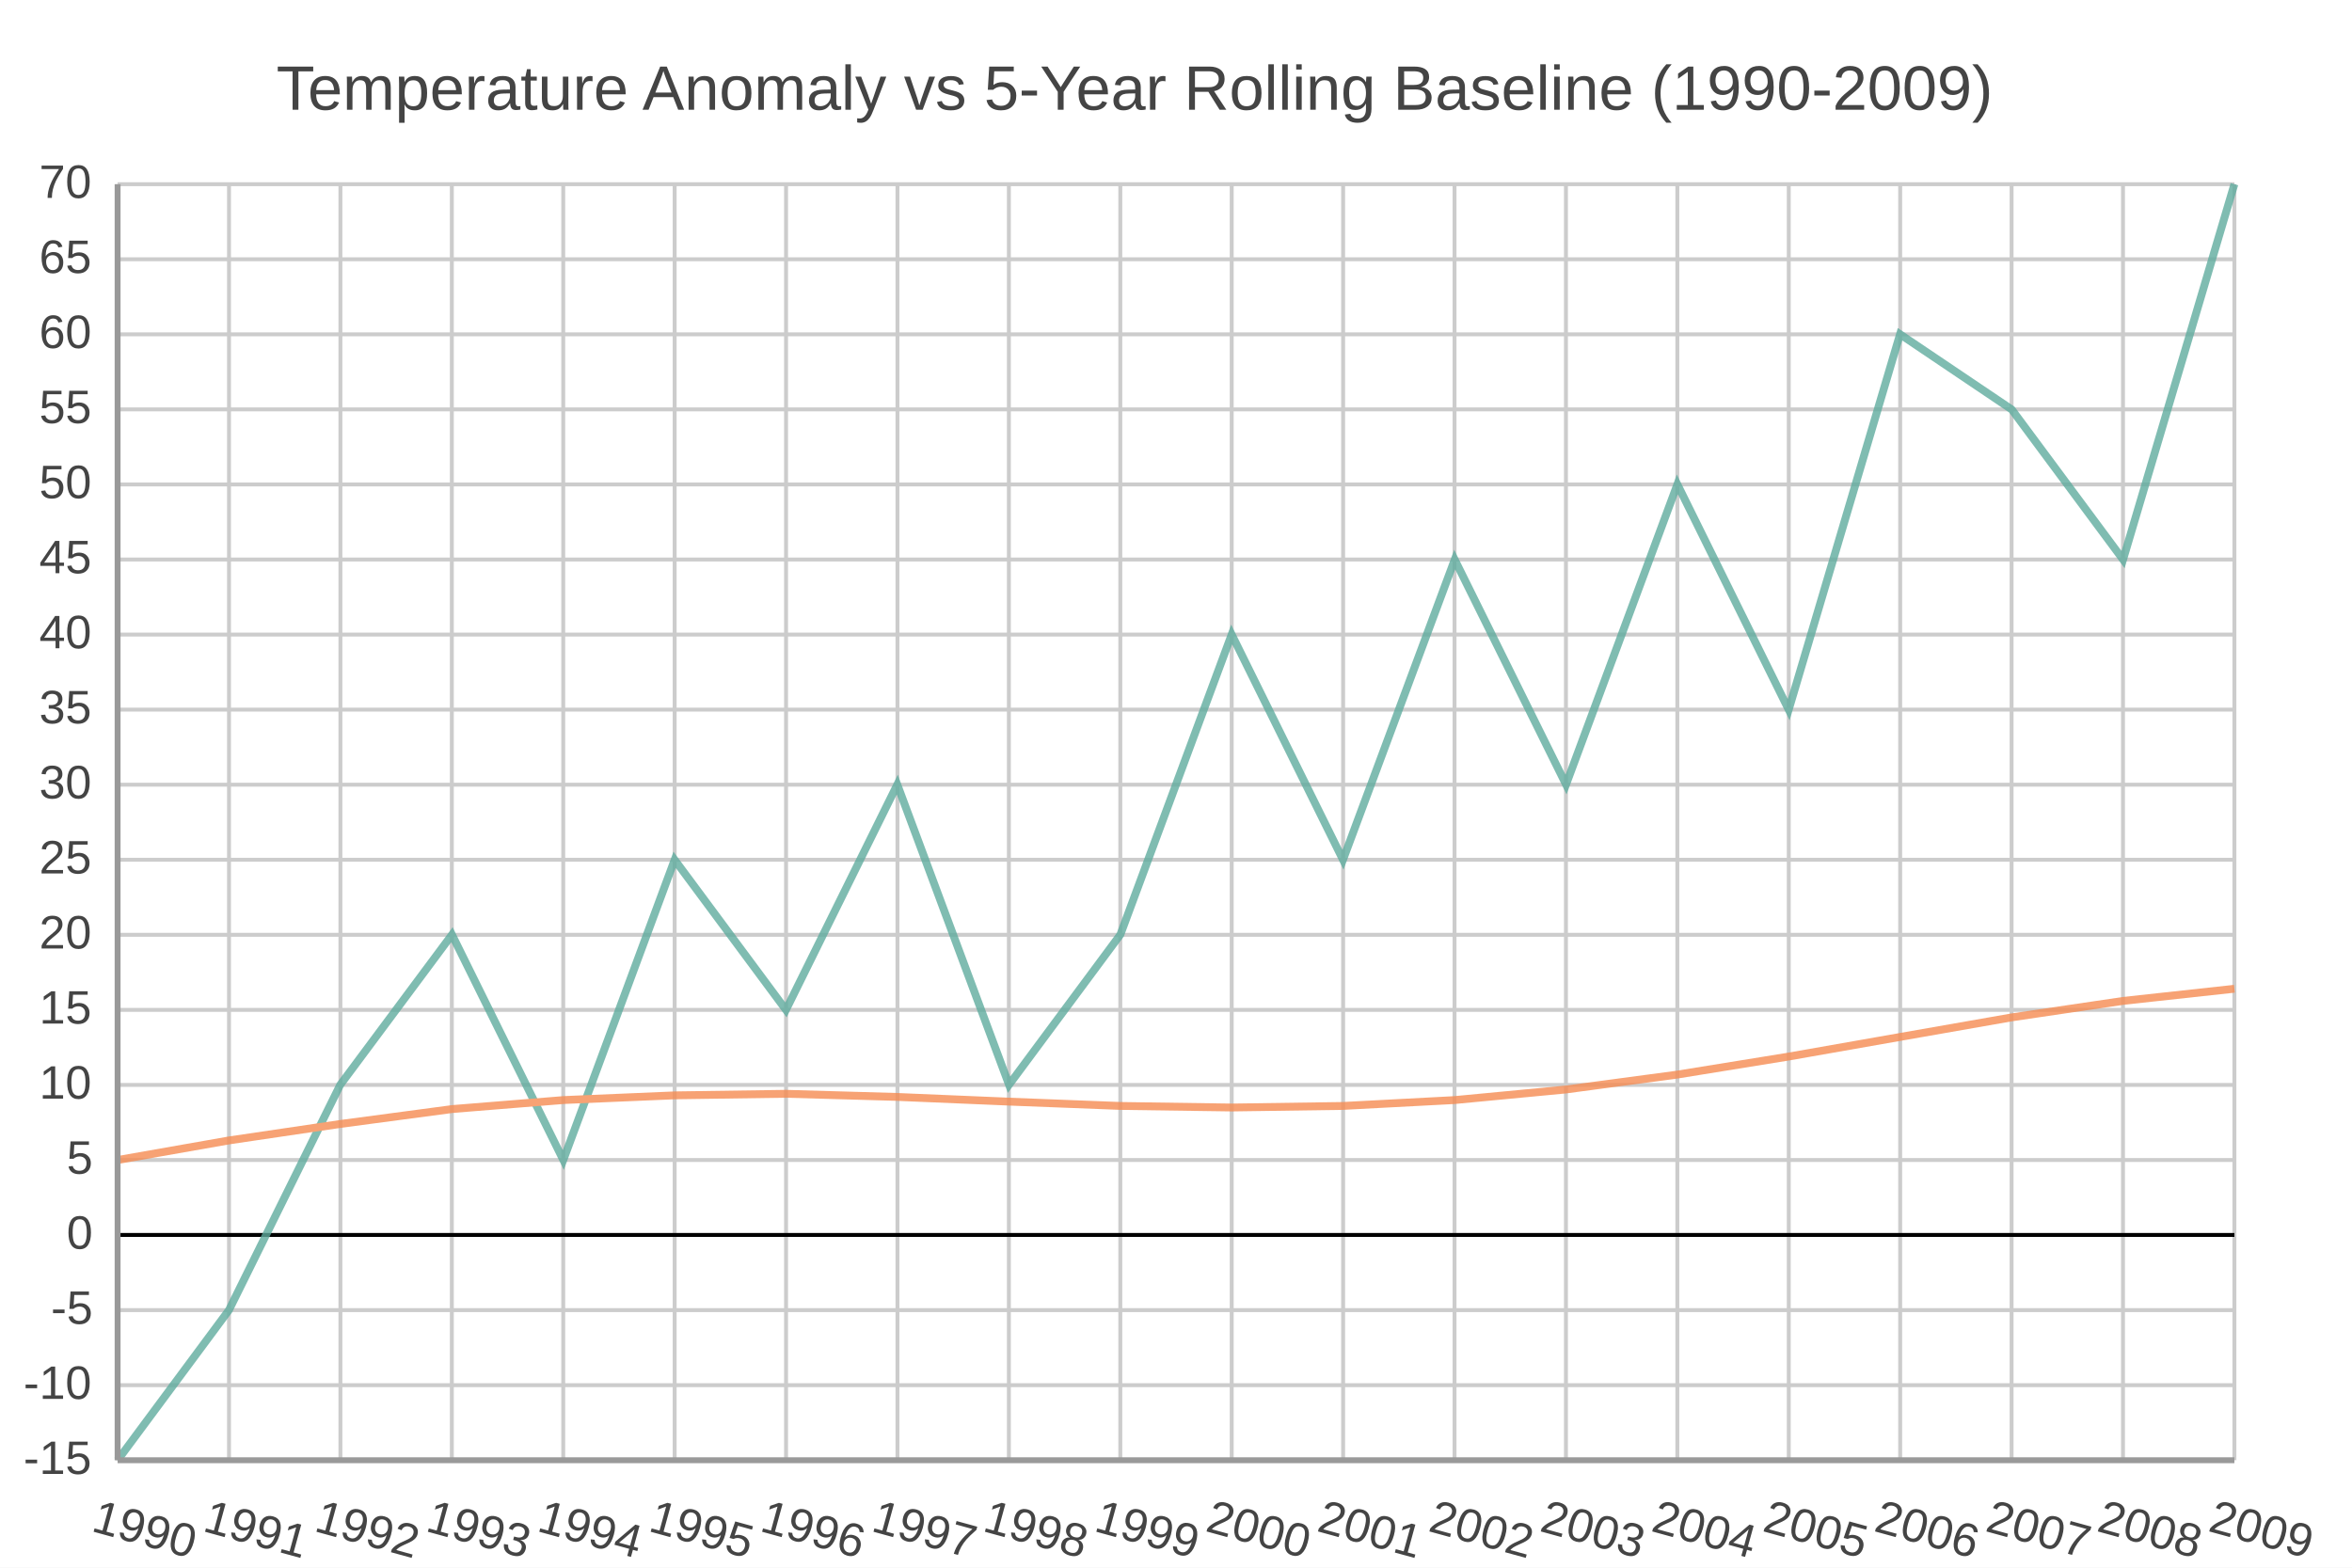
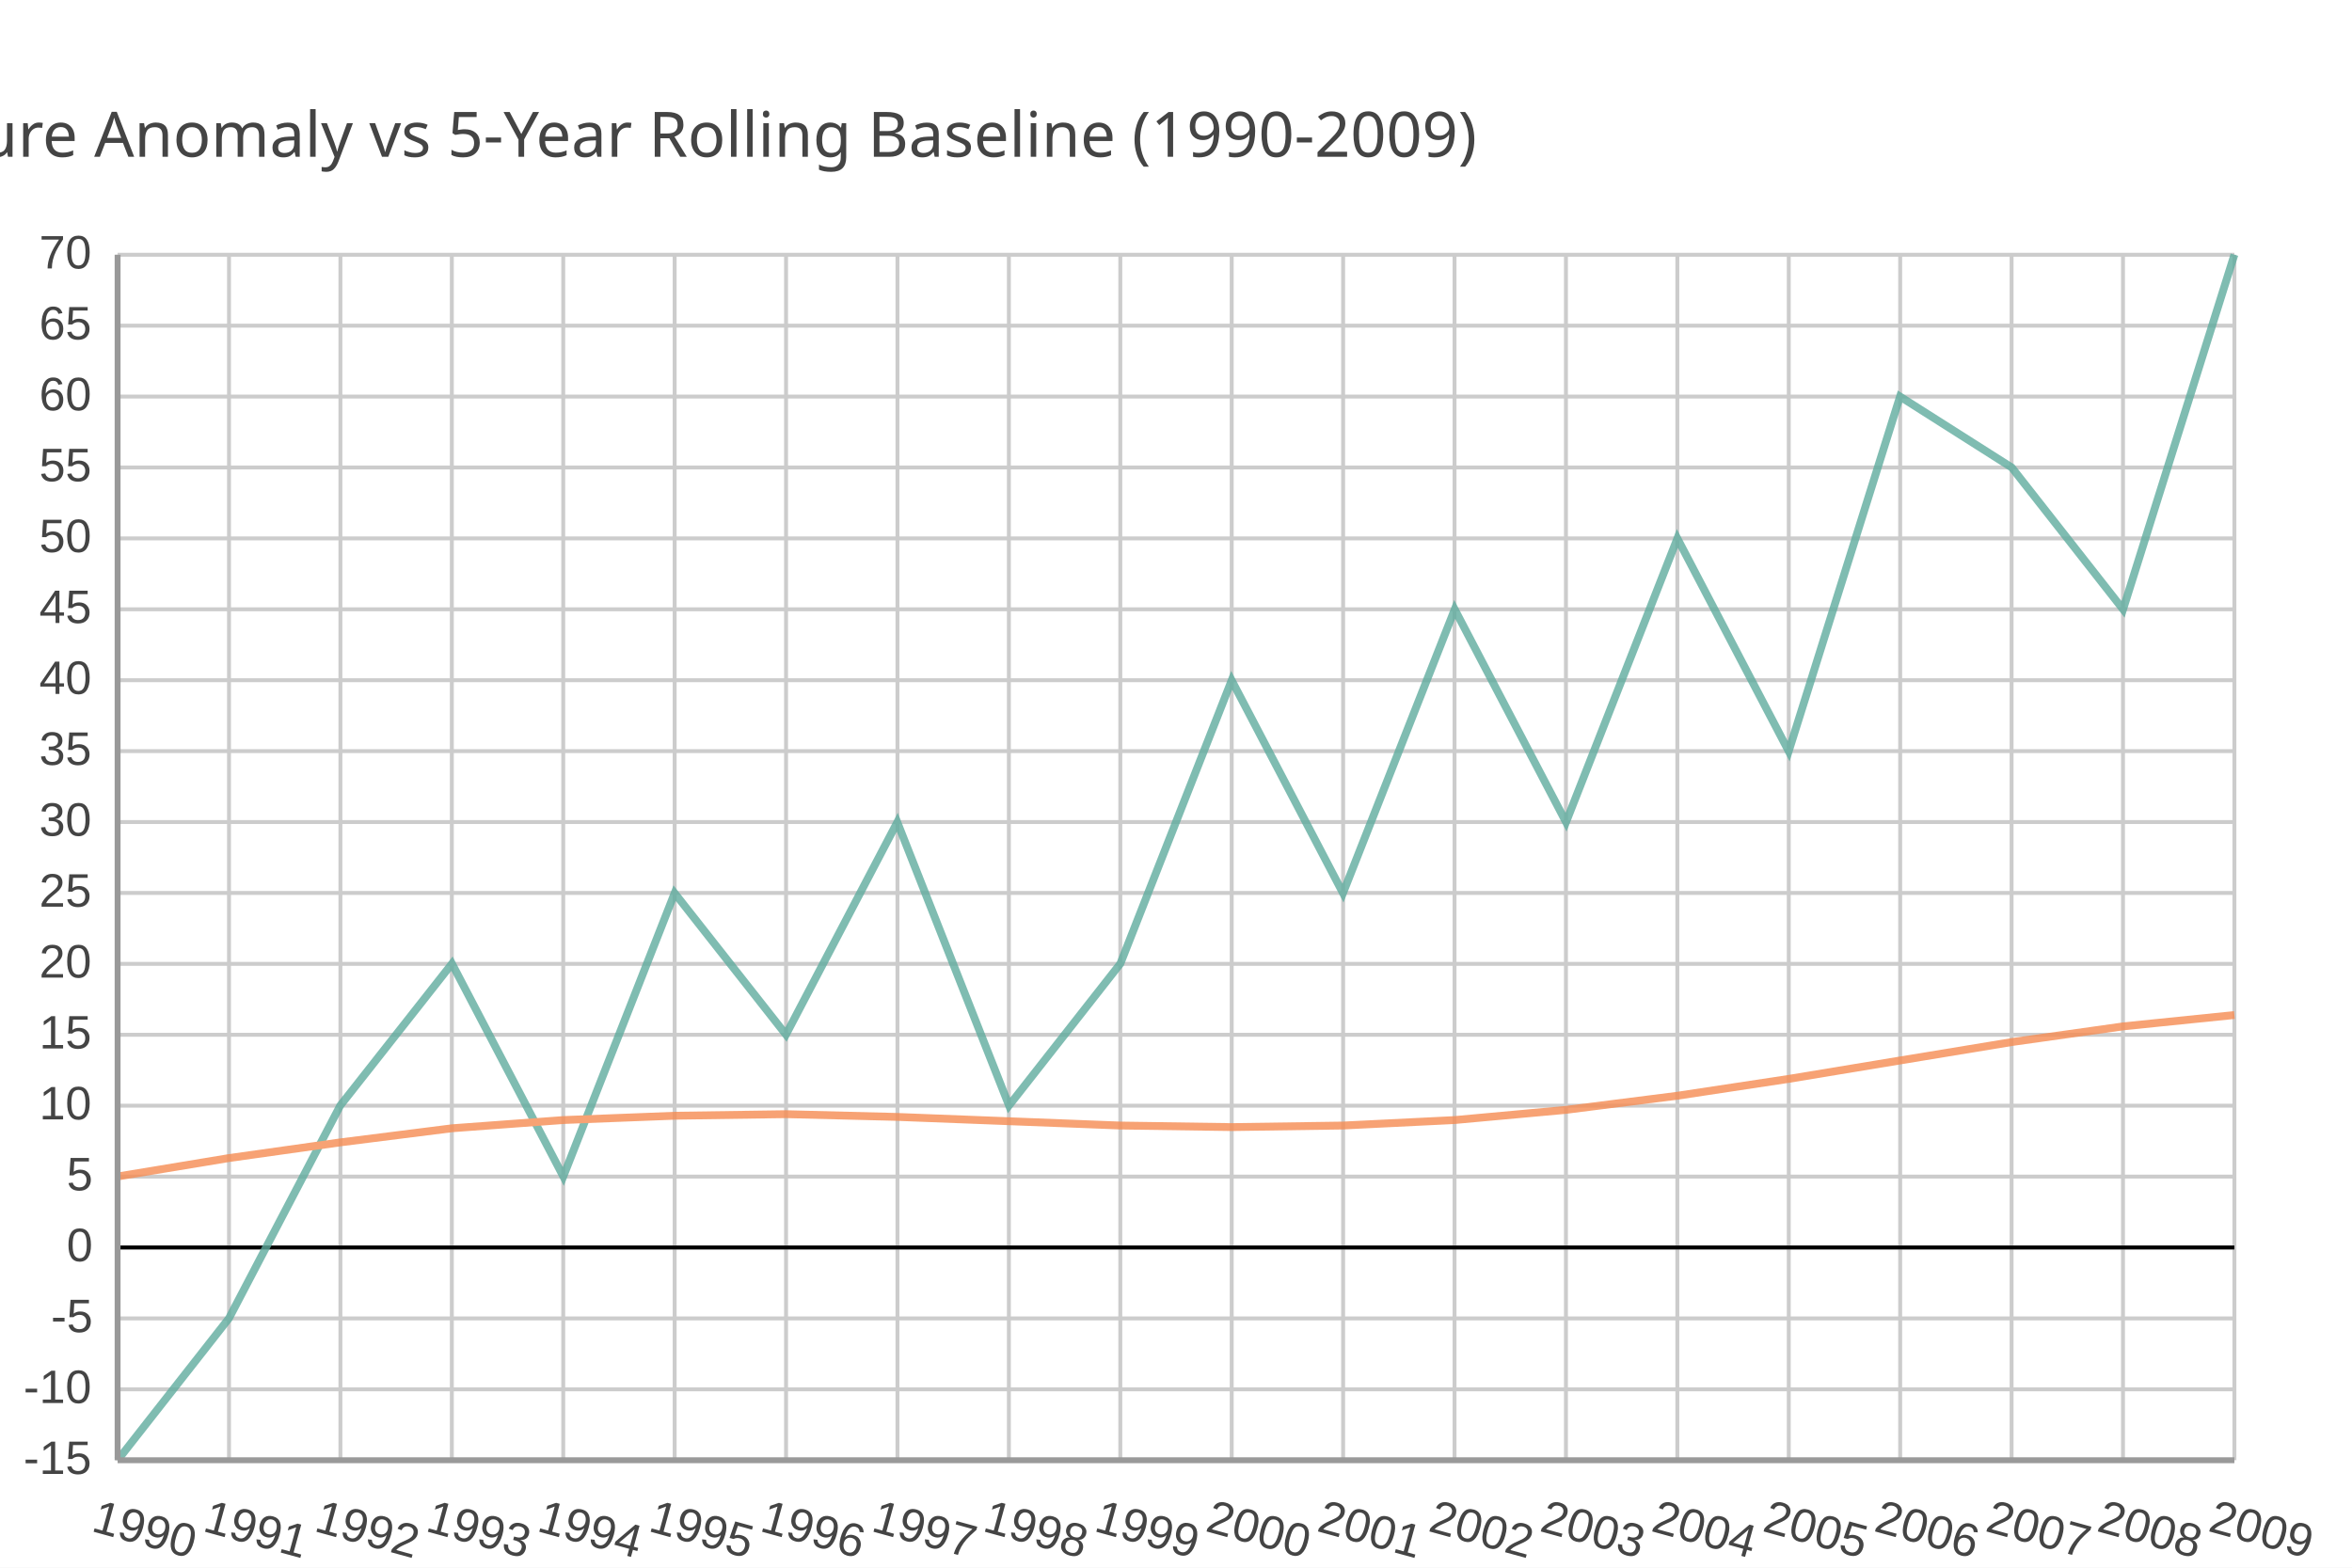
<svg xmlns="http://www.w3.org/2000/svg" width="600" height="400" viewBox="0 0 600 400">
  <path fill="#FFFFFF" d="M0 0 h600 v400 h-600 v-400Z" />
-   <text transform="translate(-229.5, 18)" fill="#444444" font-family="Arial" font-weight="normal" font-size="16" x="300.0" y="10.0">Temperature Anomaly vs 5-Year Rolling Baseline (1990-2009)</text>
+   <text transform="translate(-377.0, 30)" fill="#444444" font-family="JetBrains Mono" font-weight="normal" font-size="16" x="300.0" y="10.0">Temperature Anomaly vs 5-Year Rolling Baseline (1990-2009)</text>
  <defs>
    <clipPath id="plot-clip">
-       <rect x="0" y="0" width="540.0" height="325.584" />
+       <rect x="0" y="0" width="540.0" height="307.584" />
    </clipPath>
  </defs>
  <g>
-     <path stroke="#CCCCCC" stroke-dasharray="None" d="M0 0.0 h540.0 M0 19.152 h540.0 M0 38.304 h540.0 M0 57.456 h540.0 M0 76.608 h540.0 M0 95.76 h540.0 M0 114.912 h540.0 M0 134.064 h540.0 M0 153.216 h540.0 M0 172.368 h540.0 M0 191.52 h540.0 M0 210.672 h540.0 M0 229.824 h540.0 M0 248.976 h540.0 M0 268.128 h540.0 M0 287.28 h540.0 M0 306.432 h540.0 M0 325.584 h540.0" transform="translate(30.0, 47.0)" />
-     <g font-size="12" font-family="Arial" fill="#444444" transform="translate(24.0, 47.0)">
+     <path stroke="#CCCCCC" stroke-dasharray="None" d="M0 0.0 h540.0 M0 18.093 h540.0 M0 36.186 h540.0 M0 54.279 h540.0 M0 72.373 h540.0 M0 90.466 h540.0 M0 108.559 h540.0 M0 126.652 h540.0 M0 144.745 h540.0 M0 162.838 h540.0 M0 180.932 h540.0 M0 199.025 h540.0 M0 217.118 h540.0 M0 235.211 h540.0 M0 253.304 h540.0 M0 271.397 h540.0 M0 289.491 h540.0 M0 307.584 h540.0" transform="translate(30.0, 65.0)" />
+     <g font-size="12" font-family="Arial" fill="#444444" transform="translate(24.0, 65.0)">
      <text x="0" y="0.0" transform="translate(-14, 3.5)">70</text>
-       <text x="0" y="19.152" transform="translate(-14, 3.5)">65</text>
-       <text x="0" y="38.304" transform="translate(-14, 3.5)">60</text>
-       <text x="0" y="57.456" transform="translate(-14, 3.5)">55</text>
-       <text x="0" y="76.608" transform="translate(-14, 3.5)">50</text>
-       <text x="0" y="95.76" transform="translate(-14, 3.5)">45</text>
-       <text x="0" y="114.912" transform="translate(-14, 3.5)">40</text>
-       <text x="0" y="134.064" transform="translate(-14, 3.5)">35</text>
-       <text x="0" y="153.216" transform="translate(-14, 3.5)">30</text>
-       <text x="0" y="172.368" transform="translate(-14, 3.5)">25</text>
-       <text x="0" y="191.52" transform="translate(-14, 3.5)">20</text>
-       <text x="0" y="210.672" transform="translate(-14, 3.5)">15</text>
-       <text x="0" y="229.824" transform="translate(-14, 3.5)">10</text>
-       <text x="0" y="248.976" transform="translate(-7, 3.5)">5</text>
-       <text x="0" y="268.128" transform="translate(-7, 3.5)">0</text>
-       <text x="0" y="287.28" transform="translate(-11, 3.5)">-5</text>
-       <text x="0" y="306.432" transform="translate(-18, 3.5)">-10</text>
-       <text x="0" y="325.584" transform="translate(-18, 3.5)">-15</text>
+       <text x="0" y="18.093" transform="translate(-14, 3.5)">65</text>
+       <text x="0" y="36.186" transform="translate(-14, 3.5)">60</text>
+       <text x="0" y="54.279" transform="translate(-14, 3.5)">55</text>
+       <text x="0" y="72.373" transform="translate(-14, 3.5)">50</text>
+       <text x="0" y="90.466" transform="translate(-14, 3.5)">45</text>
+       <text x="0" y="108.559" transform="translate(-14, 3.5)">40</text>
+       <text x="0" y="126.652" transform="translate(-14, 3.5)">35</text>
+       <text x="0" y="144.745" transform="translate(-14, 3.5)">30</text>
+       <text x="0" y="162.838" transform="translate(-14, 3.5)">25</text>
+       <text x="0" y="180.932" transform="translate(-14, 3.5)">20</text>
+       <text x="0" y="199.025" transform="translate(-14, 3.5)">15</text>
+       <text x="0" y="217.118" transform="translate(-14, 3.5)">10</text>
+       <text x="0" y="235.211" transform="translate(-7, 3.5)">5</text>
+       <text x="0" y="253.304" transform="translate(-7, 3.5)">0</text>
+       <text x="0" y="271.397" transform="translate(-11, 3.5)">-5</text>
+       <text x="0" y="289.491" transform="translate(-18, 3.5)">-10</text>
+       <text x="0" y="307.584" transform="translate(-18, 3.5)">-15</text>
    </g>
  </g>
  <g>
-     <path stroke="#CCCCCC" stroke-dasharray="None" d="M0.0 0 v325.584 M28.421 0 v325.584 M56.842 0 v325.584 M85.263 0 v325.584 M113.684 0 v325.584 M142.105 0 v325.584 M170.526 0 v325.584 M198.947 0 v325.584 M227.368 0 v325.584 M255.789 0 v325.584 M284.211 0 v325.584 M312.632 0 v325.584 M341.053 0 v325.584 M369.474 0 v325.584 M397.895 0 v325.584 M426.316 0 v325.584 M454.737 0 v325.584 M483.158 0 v325.584 M511.579 0 v325.584 M540.0 0 v325.584" transform="translate(30.0, 47.0)" />
-     <g font-size="12" font-family="Arial" fill="#444444" transform="translate(30.0, 65.0)">
-       <text x="0.0" y="325.584" transform="translate(-7.0, 0) rotate(15.35889, 0.0, 325.5838)">1990</text>
-       <text x="28.421" y="325.584" transform="translate(-7.0, 0) rotate(15.35889, 28.42105, 325.5838)">1991</text>
-       <text x="56.842" y="325.584" transform="translate(-7.0, 0) rotate(15.35889, 56.84211, 325.5838)">1992</text>
-       <text x="85.263" y="325.584" transform="translate(-7.0, 0) rotate(15.35889, 85.26316, 325.5838)">1993</text>
-       <text x="113.684" y="325.584" transform="translate(-7.0, 0) rotate(15.35889, 113.6842, 325.5838)">1994</text>
-       <text x="142.105" y="325.584" transform="translate(-7.0, 0) rotate(15.35889, 142.1053, 325.5838)">1995</text>
-       <text x="170.526" y="325.584" transform="translate(-7.0, 0) rotate(15.35889, 170.5263, 325.5838)">1996</text>
-       <text x="198.947" y="325.584" transform="translate(-7.0, 0) rotate(15.35889, 198.9474, 325.5838)">1997</text>
-       <text x="227.368" y="325.584" transform="translate(-7.0, 0) rotate(15.35889, 227.3684, 325.5838)">1998</text>
-       <text x="255.789" y="325.584" transform="translate(-7.0, 0) rotate(15.35889, 255.7895, 325.5838)">1999</text>
-       <text x="284.211" y="325.584" transform="translate(-7.0, 0) rotate(15.35889, 284.2105, 325.5838)">2000</text>
-       <text x="312.632" y="325.584" transform="translate(-7.0, 0) rotate(15.35889, 312.6316, 325.5838)">2001</text>
-       <text x="341.053" y="325.584" transform="translate(-7.0, 0) rotate(15.35889, 341.0526, 325.5838)">2002</text>
-       <text x="369.474" y="325.584" transform="translate(-7.0, 0) rotate(15.35889, 369.4737, 325.5838)">2003</text>
-       <text x="397.895" y="325.584" transform="translate(-7.0, 0) rotate(15.35889, 397.8947, 325.5838)">2004</text>
-       <text x="426.316" y="325.584" transform="translate(-7.0, 0) rotate(15.35889, 426.3158, 325.5838)">2005</text>
-       <text x="454.737" y="325.584" transform="translate(-7.0, 0) rotate(15.35889, 454.7368, 325.5838)">2006</text>
-       <text x="483.158" y="325.584" transform="translate(-7.0, 0) rotate(15.35889, 483.1579, 325.5838)">2007</text>
-       <text x="511.579" y="325.584" transform="translate(-7.0, 0) rotate(15.35889, 511.5789, 325.5838)">2008</text>
-       <text x="540.0" y="325.584" transform="translate(-7.0, 0) rotate(15.35889, 540.0, 325.5838)">2009</text>
+     <path stroke="#CCCCCC" stroke-dasharray="None" d="M0.0 0 v307.584 M28.421 0 v307.584 M56.842 0 v307.584 M85.263 0 v307.584 M113.684 0 v307.584 M142.105 0 v307.584 M170.526 0 v307.584 M198.947 0 v307.584 M227.368 0 v307.584 M255.789 0 v307.584 M284.211 0 v307.584 M312.632 0 v307.584 M341.053 0 v307.584 M369.474 0 v307.584 M397.895 0 v307.584 M426.316 0 v307.584 M454.737 0 v307.584 M483.158 0 v307.584 M511.579 0 v307.584 M540.0 0 v307.584" transform="translate(30.0, 65.0)" />
+     <g font-size="12" font-family="Arial" fill="#444444" transform="translate(30.0, 83.0)">
+       <text x="0.0" y="307.584" transform="translate(-7.0, 0) rotate(15.35889, 0.0, 307.5838)">1990</text>
+       <text x="28.421" y="307.584" transform="translate(-7.0, 0) rotate(15.35889, 28.42105, 307.5838)">1991</text>
+       <text x="56.842" y="307.584" transform="translate(-7.0, 0) rotate(15.35889, 56.84211, 307.5838)">1992</text>
+       <text x="85.263" y="307.584" transform="translate(-7.0, 0) rotate(15.35889, 85.26316, 307.5838)">1993</text>
+       <text x="113.684" y="307.584" transform="translate(-7.0, 0) rotate(15.35889, 113.6842, 307.5838)">1994</text>
+       <text x="142.105" y="307.584" transform="translate(-7.0, 0) rotate(15.35889, 142.1053, 307.5838)">1995</text>
+       <text x="170.526" y="307.584" transform="translate(-7.0, 0) rotate(15.35889, 170.5263, 307.5838)">1996</text>
+       <text x="198.947" y="307.584" transform="translate(-7.0, 0) rotate(15.35889, 198.9474, 307.5838)">1997</text>
+       <text x="227.368" y="307.584" transform="translate(-7.0, 0) rotate(15.35889, 227.3684, 307.5838)">1998</text>
+       <text x="255.789" y="307.584" transform="translate(-7.0, 0) rotate(15.35889, 255.7895, 307.5838)">1999</text>
+       <text x="284.211" y="307.584" transform="translate(-7.0, 0) rotate(15.35889, 284.2105, 307.5838)">2000</text>
+       <text x="312.632" y="307.584" transform="translate(-7.0, 0) rotate(15.35889, 312.6316, 307.5838)">2001</text>
+       <text x="341.053" y="307.584" transform="translate(-7.0, 0) rotate(15.35889, 341.0526, 307.5838)">2002</text>
+       <text x="369.474" y="307.584" transform="translate(-7.0, 0) rotate(15.35889, 369.4737, 307.5838)">2003</text>
+       <text x="397.895" y="307.584" transform="translate(-7.0, 0) rotate(15.35889, 397.8947, 307.5838)">2004</text>
+       <text x="426.316" y="307.584" transform="translate(-7.0, 0) rotate(15.35889, 426.3158, 307.5838)">2005</text>
+       <text x="454.737" y="307.584" transform="translate(-7.0, 0) rotate(15.35889, 454.7368, 307.5838)">2006</text>
+       <text x="483.158" y="307.584" transform="translate(-7.0, 0) rotate(15.35889, 483.1579, 307.5838)">2007</text>
+       <text x="511.579" y="307.584" transform="translate(-7.0, 0) rotate(15.35889, 511.5789, 307.5838)">2008</text>
+       <text x="540.0" y="307.584" transform="translate(-7.0, 0) rotate(15.35889, 540.0, 307.5838)">2009</text>
    </g>
  </g>
-   <path transform="translate(30.0, 47.0)" d="M0 268.1 h540.0z" stroke="black" />
+   <path transform="translate(30.0, 65.0)" d="M0 253.3 h540.0z" stroke="black" />
  <g opacity="0.8" transform="translate(-30.0, -27.4162) rotate(180, 300.0, 200.0) scale(-1, 1) translate(-540.0, 0)">
    <g fill="white" stroke="#5fab9e" stroke-width="2">
-       <path d="M0.0 0.0 L28.4 38.3 L56.8 95.8 L85.3 134.1 L113.7 76.6 L142.1 153.2 L170.5 114.9 L198.9 172.4 L227.4 95.8 L255.8 134.1 L284.2 210.7 L312.6 153.2 L341.1 229.8 L369.5 172.4 L397.9 249.0 L426.3 191.5 L454.7 287.3 L483.2 268.1 L511.6 229.8 L540.0 325.6" fill="none" />
+       <path d="M0.0 0.0 L28.4 36.2 L56.8 90.5 L85.3 126.7 L113.7 72.4 L142.1 144.7 L170.5 108.6 L198.9 162.8 L227.4 90.5 L255.8 126.7 L284.2 199.0 L312.6 144.7 L341.1 217.1 L369.5 162.8 L397.9 235.2 L426.3 180.9 L454.7 271.4 L483.2 253.3 L511.6 217.1 L540.0 307.6" fill="none" />
    </g>
    <g fill="white" stroke="#f58b51" stroke-width="2">
-       <path d="M0.0 76.6 L28.4 81.6 L56.8 85.8 L85.3 89.6 L113.7 91.9 L142.1 93.1 L170.5 93.5 L198.9 92.7 L227.4 91.5 L255.8 90.4 L284.2 90.0 L312.6 90.4 L341.1 91.9 L369.5 94.6 L397.9 98.4 L426.3 103.0 L454.7 108.0 L483.2 113.0 L511.6 117.2 L540.0 120.3" fill="none" />
+       <path d="M0.0 72.4 L28.4 77.1 L56.8 81.1 L85.3 84.7 L113.7 86.8 L142.1 87.9 L170.5 88.3 L198.9 87.6 L227.4 86.5 L255.8 85.4 L284.2 85.0 L312.6 85.4 L341.1 86.8 L369.5 89.4 L397.9 93.0 L426.3 97.3 L454.7 102.0 L483.2 106.7 L511.6 110.7 L540.0 113.6" fill="none" />
    </g>
  </g>
-   <path d="M30.0 47.0 v325.584 M30.0 372.584 h540.0" stroke="#999" stroke-width="1.5" fill="none" />
+   <path d="M30.0 65.0 v307.584 M30.0 372.584 h540.0" stroke="#999" stroke-width="1.5" fill="none" />
</svg>
